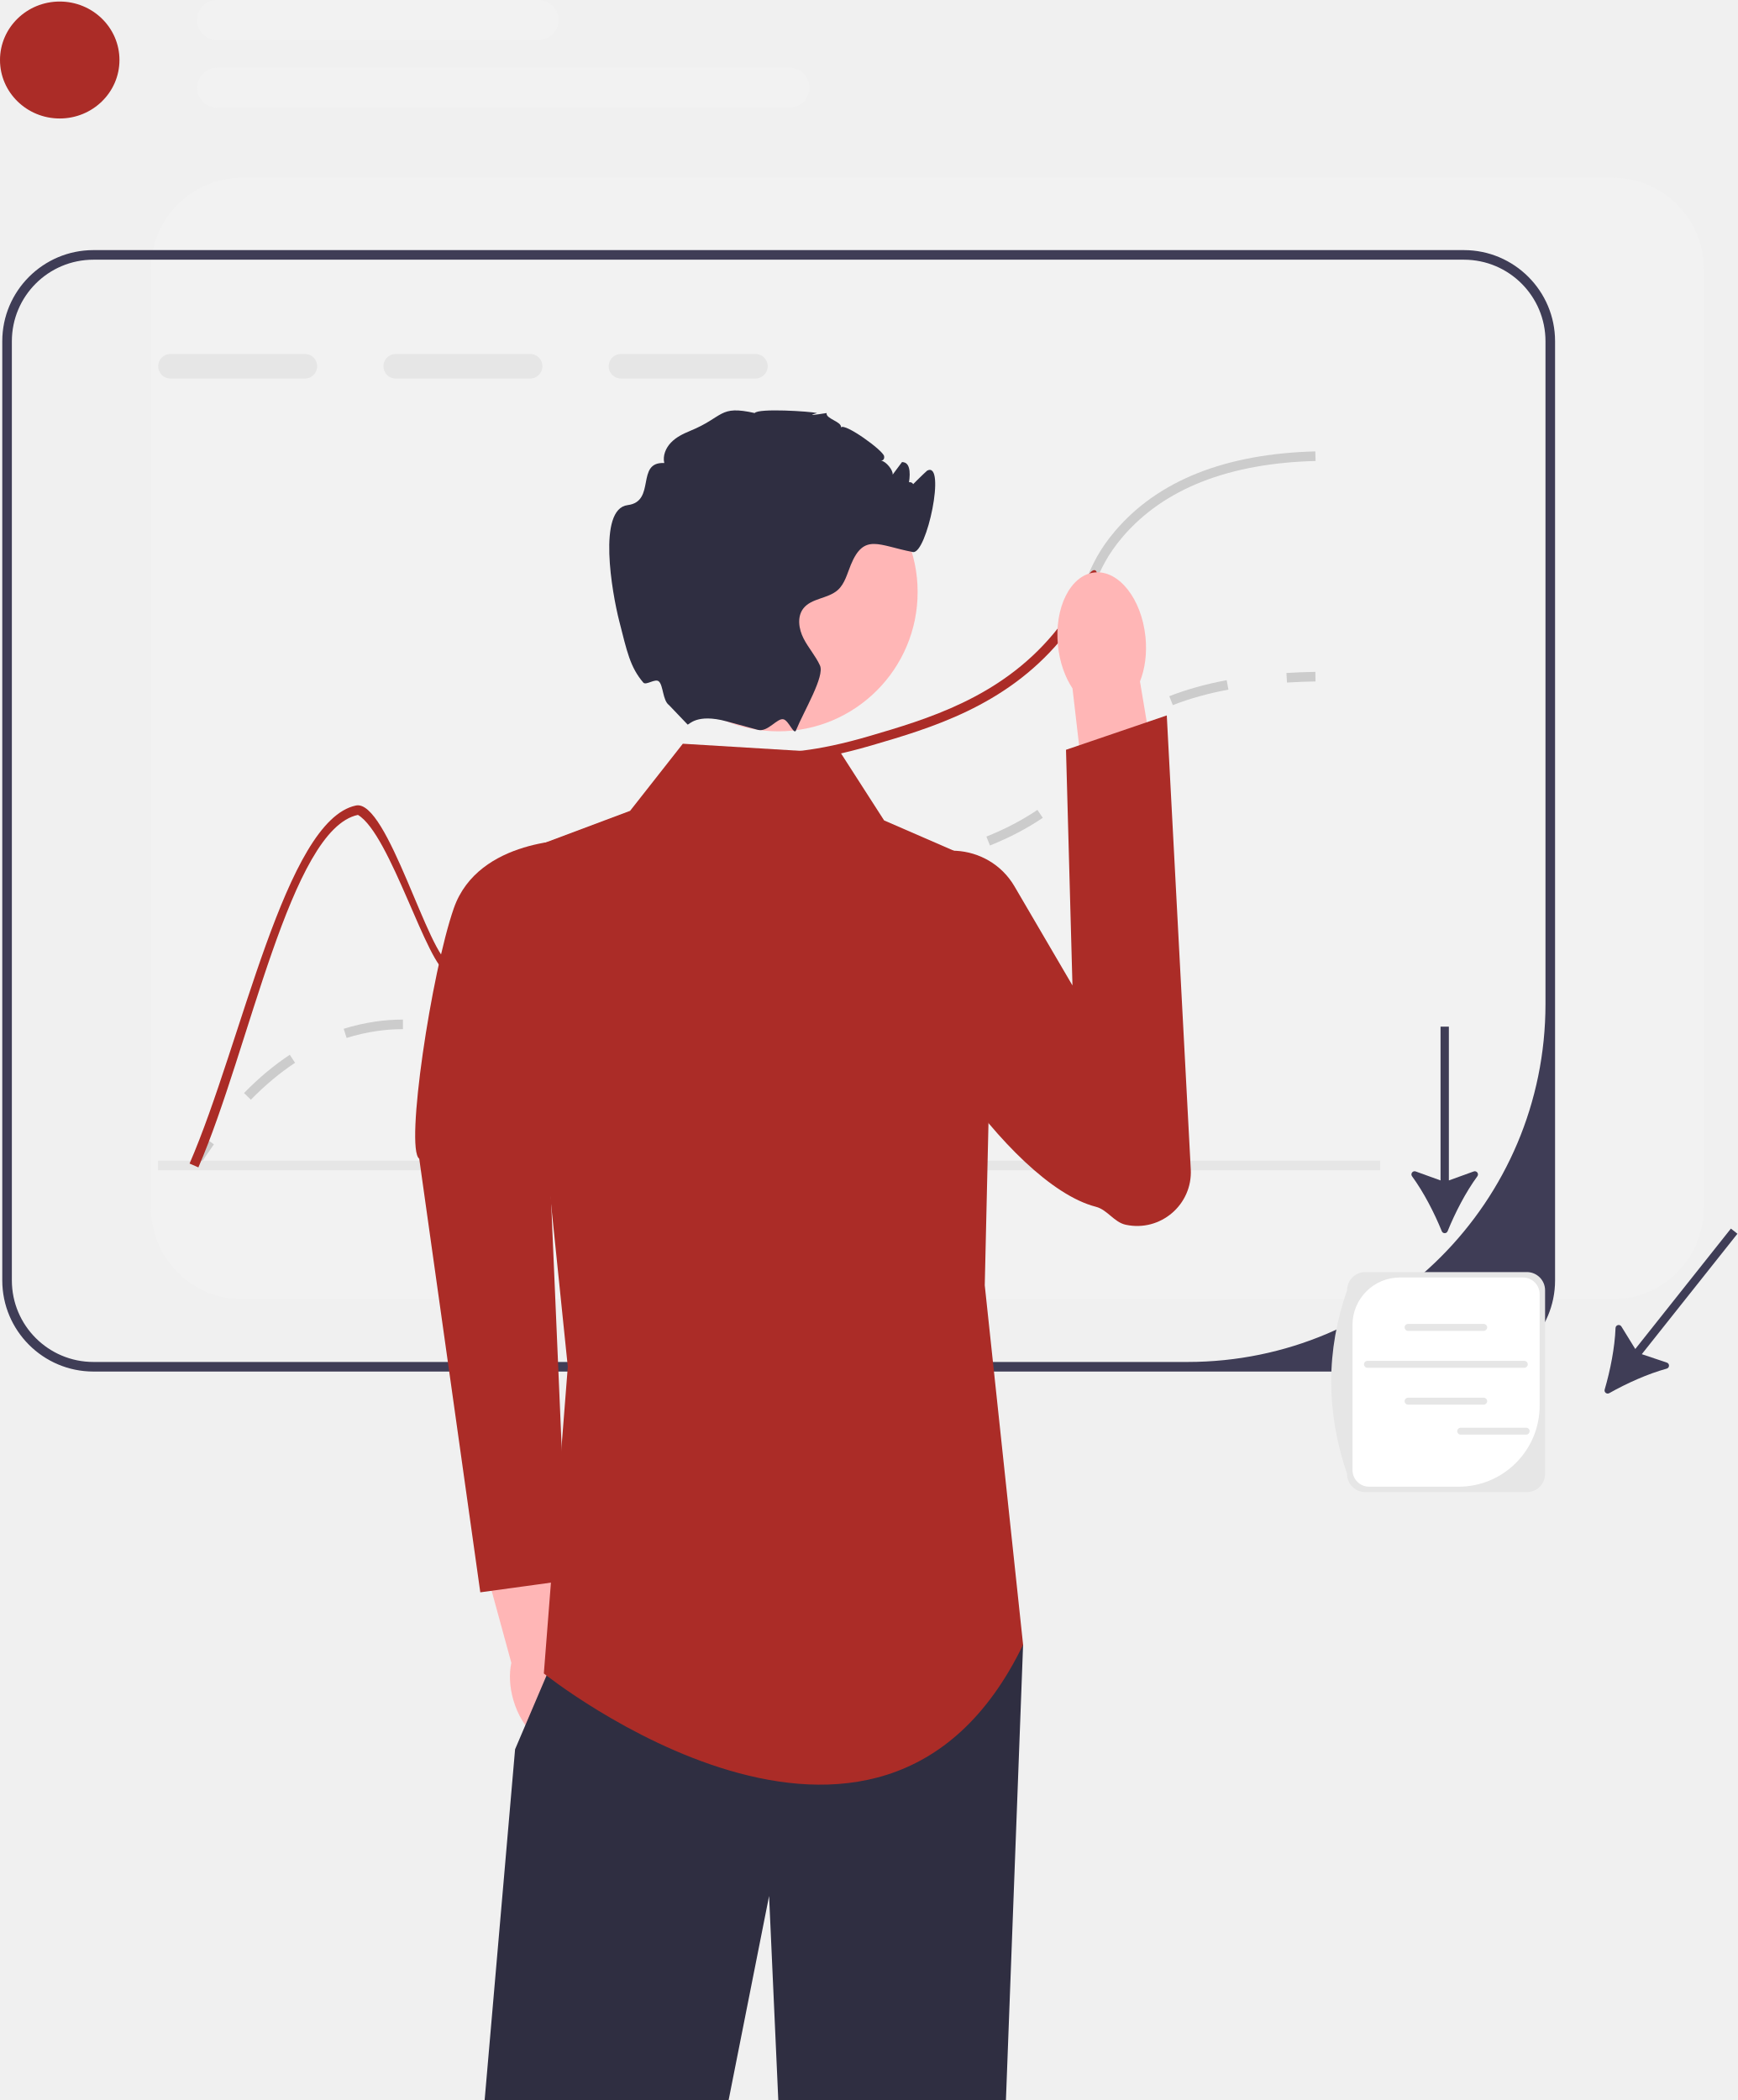
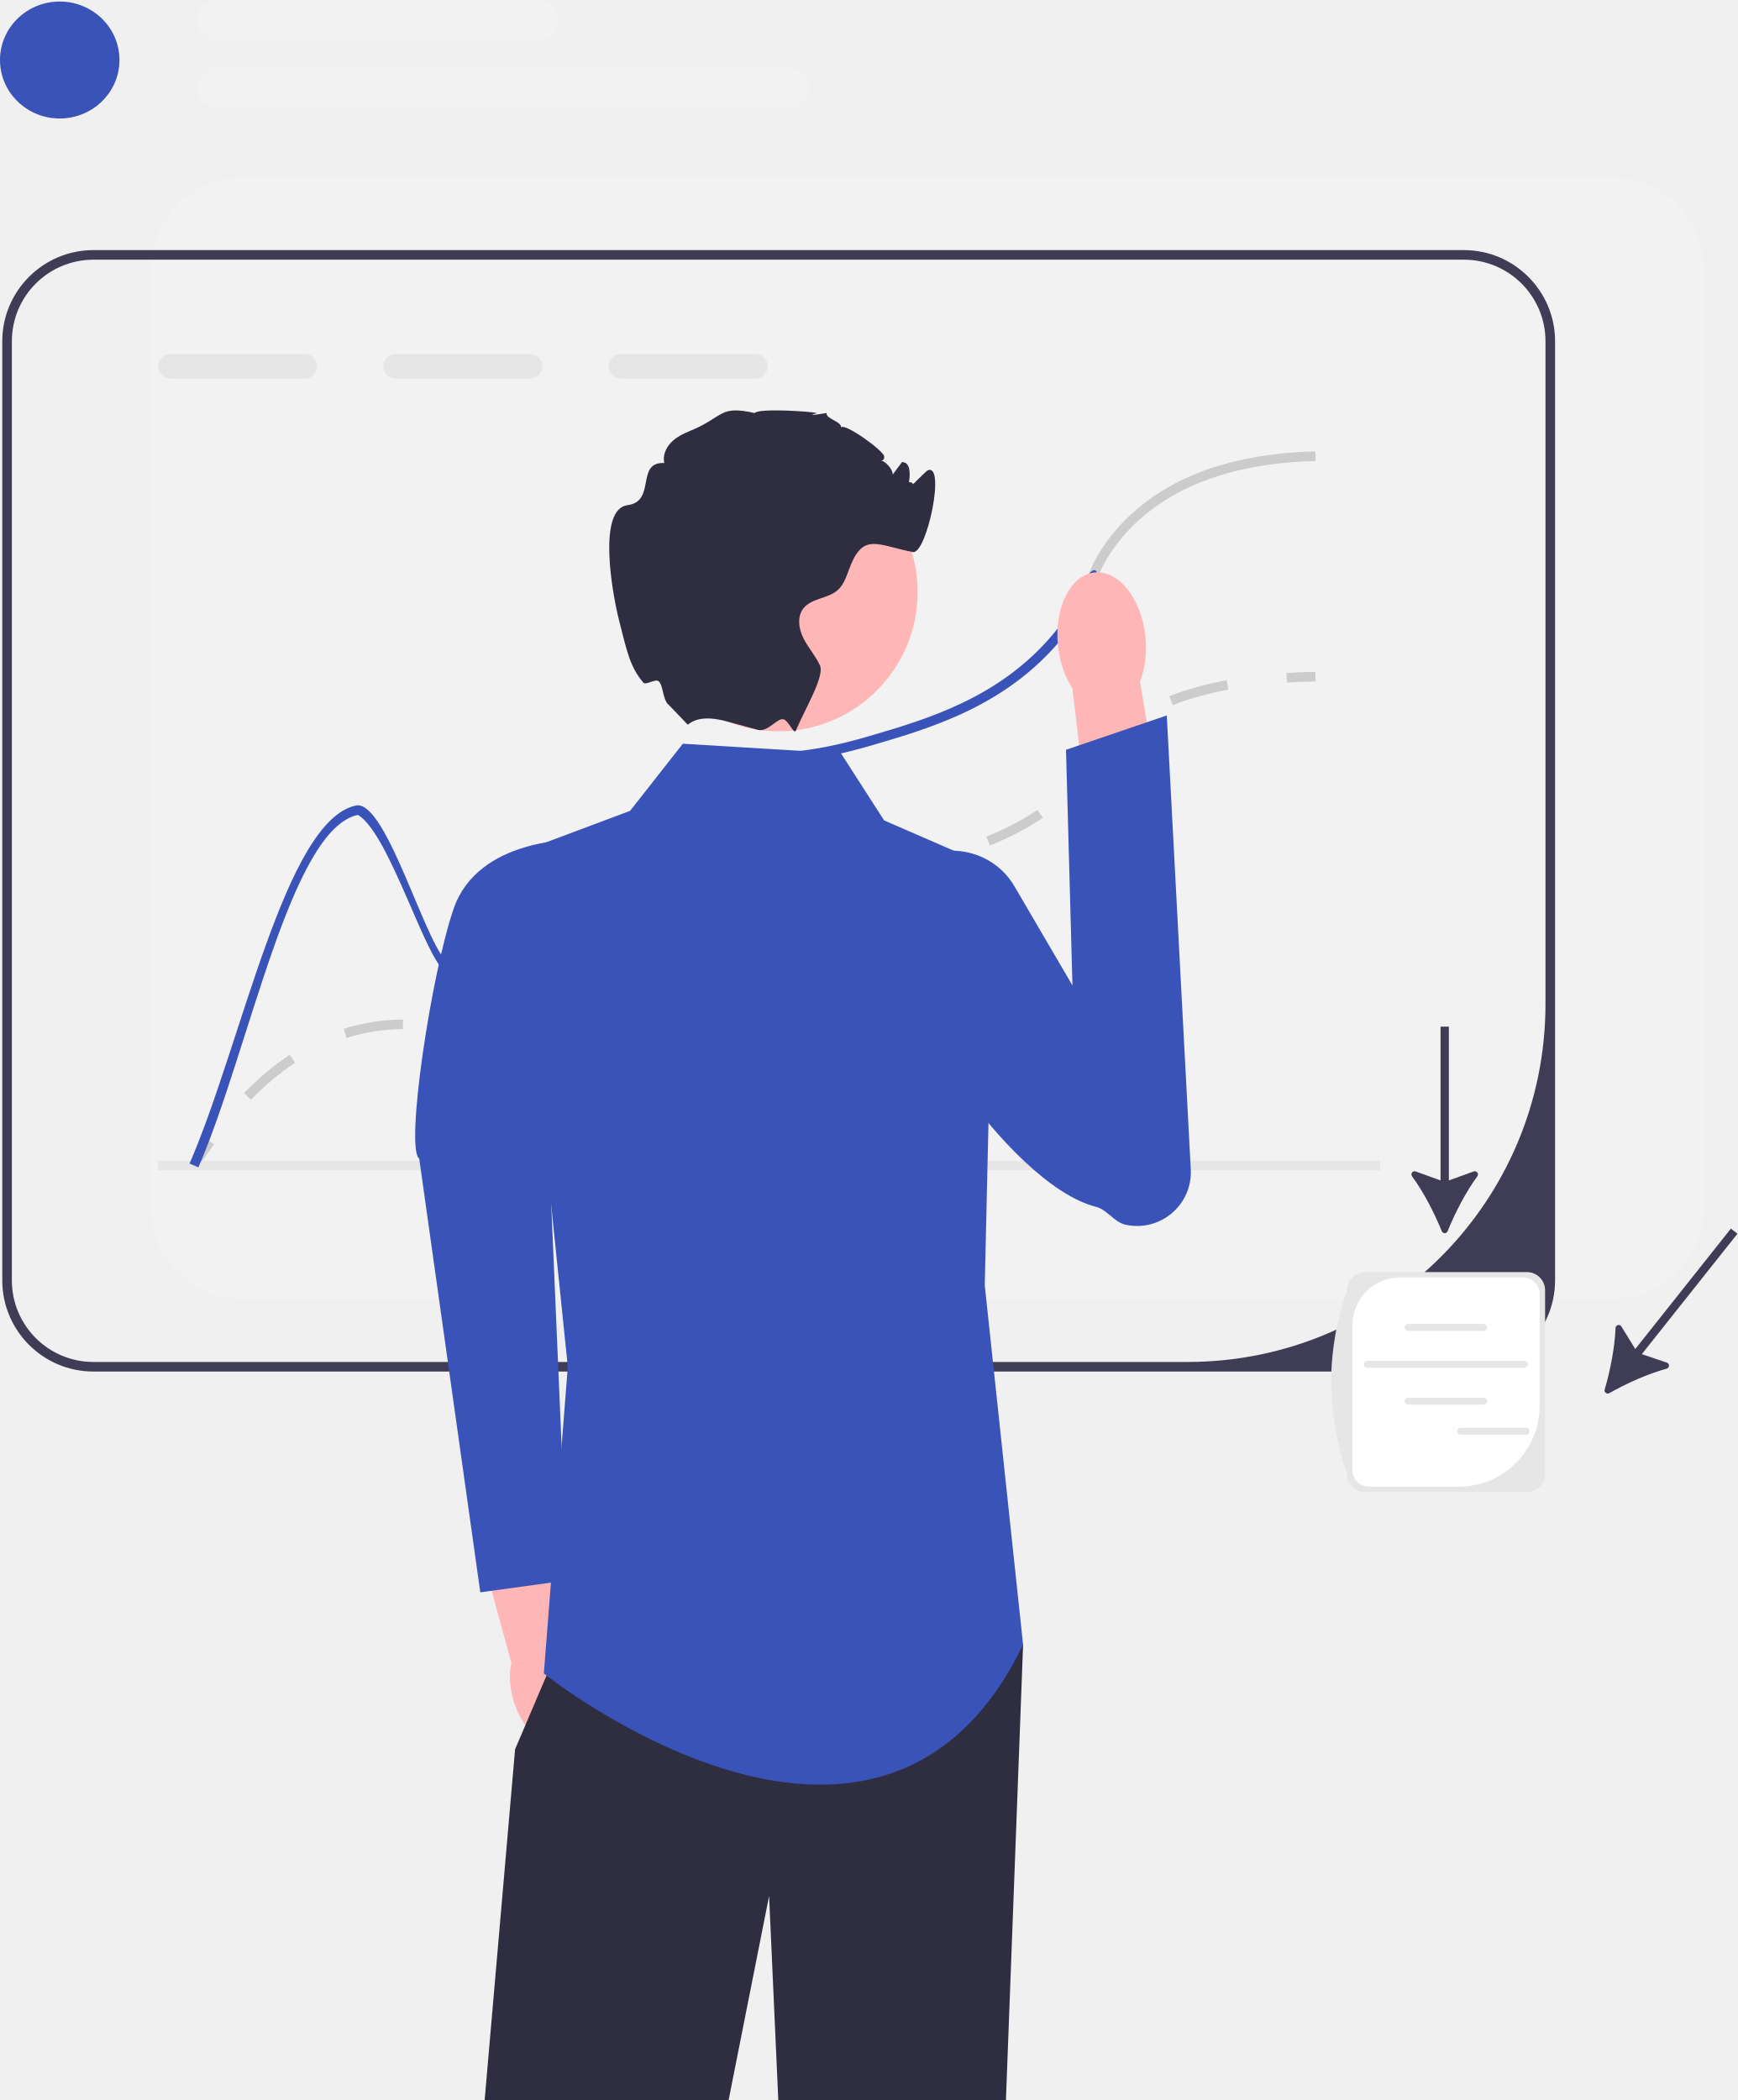
<svg xmlns="http://www.w3.org/2000/svg" width="362.524" height="438.188" viewBox="0 0 362.524 438.188">
  <g>
    <path d="M336.48,37.094H50.52c-10.49,0-19.02,8.53-19.02,19.02V252.074c0,10.49,8.53,19.02,19.02,19.02H336.48c10.49,0,19.02-8.53,19.02-19.02V56.114c0-10.49-8.53-19.02-19.02-19.02Z" fill="#f2f2f2" />
    <path d="M305.455,52.188H19.495C9.005,52.188,.475,60.718,.475,71.208v195.96c0,10.49,8.53,19.02,19.02,19.02H305.455c10.49,0,19.02-8.53,19.02-19.02V71.208c0-10.49-8.53-19.02-19.02-19.02Zm17.02,157.304c0,41.254-33.443,74.696-74.696,74.696H19.495c-9.4,0-17.02-7.62-17.02-17.02V71.208c0-9.4,7.62-17.02,17.02-17.02H305.455c9.4,0,17.02,7.62,17.02,17.02V209.492Z" fill="#3f3d56" />
  </g>
  <g>
    <path d="M41.322,243.721l-1.692-1.065c1.1-1.749,2.235-3.443,3.373-5.038l1.628,1.162c-1.116,1.562-2.229,3.225-3.309,4.941Z" fill="#ccc" />
    <path d="M52.349,229.468l-1.432-1.396c3.052-3.127,6.264-5.812,9.546-7.98l1.103,1.669c-3.164,2.089-6.265,4.682-9.217,7.708Zm49.896-12.624c-2.388,0-4.564-.306-6.193-.572l.323-1.974c1.65,.27,3.638,.546,5.87,.546,1.971,0,3.908-.216,5.921-.662l.432,1.953c-2.157,.477-4.235,.709-6.353,.709Zm-29.926-.265l-.602-1.907c2.148-.678,4.374-1.186,6.615-1.51,1.924-.278,3.764-.414,5.624-.414h.123v2h-.123c-1.763,0-3.509,.128-5.337,.393-2.134,.309-4.254,.793-6.3,1.438Zm47.671-5.78l-1.278-1.538c2.76-2.292,4.738-5.064,6.833-8l.835-1.167,1.623,1.169-.831,1.16c-2.172,3.043-4.224,5.918-7.182,8.376Zm16.039-18.338l-1.23-1.577c2.696-2.104,5.742-3.808,9.311-5.211,.608-.239,1.189-.453,1.747-.643l.646,1.893c-.53,.181-1.082,.384-1.66,.611-3.388,1.332-6.271,2.943-8.812,4.927Zm24.145-6.947c-.673,0-1.311-.006-1.924-.013l.023-2c.627,.007,1.281,.009,1.974,.013,2.354,0,5.631-.067,10.127-.587l.23,1.986c-4.645,.538-7.974,.594-10.431,.601Zm22.597-2.619l-.396-1.96c3.592-.727,7.771-1.591,11.908-2.659l.5,1.937c-4.184,1.08-8.394,1.951-12.012,2.682Zm23.793-6.474l-.748-1.855c4.01-1.617,7.492-3.44,10.646-5.575l1.121,1.656c-3.271,2.215-6.876,4.104-11.019,5.773Zm20.208-14.291l-1.623-1.169c.558-.774,1.041-1.53,1.507-2.26,1.377-2.156,2.801-4.386,6.192-7.124l.237-.19,1.239,1.569-.22,.176c-3.138,2.533-4.413,4.53-5.763,6.645-.481,.753-.979,1.533-1.569,2.353Zm17.942-15l-.729-1.862c3.564-1.397,7.59-2.522,11.966-3.343l.369,1.966c-4.252,.798-8.157,1.888-11.605,3.239Z" fill="#ccc" />
    <path d="M268.543,142.423l-.125-1.996c1.943-.122,3.975-.202,6.039-.239l.036,2c-2.035,.036-4.037,.115-5.95,.235Z" fill="#ccc" />
  </g>
  <g>
    <path d="M63.623,73.859h-28.06c-1.41,0-2.56,1.15-2.56,2.56,0,1.42,1.15,2.57,2.56,2.57h28.06c1.41,0,2.56-1.15,2.56-2.57,0-1.41-1.15-2.56-2.56-2.56Z" fill="#e6e6e6" />
    <path d="M110.623,73.859h-28.06c-1.41,0-2.56,1.15-2.56,2.56,0,1.42,1.15,2.57,2.56,2.57h28.06c1.41,0,2.56-1.15,2.56-2.57,0-1.41-1.15-2.56-2.56-2.56Z" fill="#e6e6e6" />
    <path d="M157.623,73.859h-28.06c-1.41,0-2.56,1.15-2.56,2.56,0,1.42,1.15,2.57,2.56,2.57h28.06c1.41,0,2.56-1.15,2.56-2.57,0-1.41-1.15-2.56-2.56-2.56Z" fill="#e6e6e6" />
  </g>
  <rect x="32.975" y="242.188" width="255" height="2" fill="#e6e6e6" />
  <path d="M274.505,96.188c-18.15,.47-31.69,5.81-40.27,15.85-3.17,3.72-4.46,6.65-5.82,9.75-1.35,3.06-2.73,6.21-5.94,10.32v-3.4c1.99-2.92,3.06-5.36,4.11-7.73,1.42-3.24,2.77-6.3,6.13-10.23,8.96-10.5,23-16.07,41.73-16.56l.06,2Z" fill="#ccc" />
-   <path d="M228.415,121.788c-1.35,3.06-2.73,6.21-5.94,10.32-.38,.49-.79,1-1.23,1.53-11.58,13.77-27.05,18.29-39.49,21.93-.78,.23-1.54,.44-2.28,.64-11.06,3-17.12,2.89-21.63,2.82-4.53-.08-7.52-.13-12.87,2.93-9.81,5.59-13.83,13.77-17.72,21.68-4.01,8.14-7.79,15.83-17.43,19.44-6.69,2.5-11.39,1.26-16.36-.04-4.27-1.13-11.966-28.944-18.78-33-14.07,2.95-22.62,48.93-33.29,73.55l-1.84-.8c10.95-25.24,19.97-71.61,34.71-74.71,6.57-1.38,15.22,31.84,19.71,33.02,4.66,1.23,9.05,2.38,15.15,.1,8.9-3.32,12.34-10.33,16.33-18.44,3.84-7.8,8.19-16.64,18.52-22.54,5.83-3.33,9.22-3.27,13.9-3.19,4.46,.08,10.48,.18,21.6-2.89,.56-.16,1.13-.32,1.72-.49,12.18-3.56,27.33-7.99,38.51-21.29,1.1-1.31,2.01-2.52,2.77-3.65,1.99-2.92,3.06-5.36,4.11-7.73,1.42-3.24,3.19-2.29,1.83,.81Z" fill="#ab2c27" />
+   <path d="M228.415,121.788c-1.35,3.06-2.73,6.21-5.94,10.32-.38,.49-.79,1-1.23,1.53-11.58,13.77-27.05,18.29-39.49,21.93-.78,.23-1.54,.44-2.28,.64-11.06,3-17.12,2.89-21.63,2.82-4.53-.08-7.52-.13-12.87,2.93-9.81,5.59-13.83,13.77-17.72,21.68-4.01,8.14-7.79,15.83-17.43,19.44-6.69,2.5-11.39,1.26-16.36-.04-4.27-1.13-11.966-28.944-18.78-33-14.07,2.95-22.62,48.93-33.29,73.55l-1.84-.8c10.95-25.24,19.97-71.61,34.71-74.71,6.57-1.38,15.22,31.84,19.71,33.02,4.66,1.23,9.05,2.38,15.15,.1,8.9-3.32,12.34-10.33,16.33-18.44,3.84-7.8,8.19-16.64,18.52-22.54,5.83-3.33,9.22-3.27,13.9-3.19,4.46,.08,10.48,.18,21.6-2.89,.56-.16,1.13-.32,1.72-.49,12.18-3.56,27.33-7.99,38.51-21.29,1.1-1.31,2.01-2.52,2.77-3.65,1.99-2.92,3.06-5.36,4.11-7.73,1.42-3.24,3.19-2.29,1.83,.81Z" fill="#3A53B8" />
  <g>
    <path d="M121.776,350.568c-.792-2.756-2.147-5.108-3.761-6.785l-5.864-26.73-12.781,3.131,7.324,26.778c-.482,2.266-.385,4.97,.406,7.727,1.808,6.297,6.56,10.479,10.612,9.341,4.053-1.138,5.872-7.165,4.063-13.462h0Z" fill="#ffb6b6" />
-     <path d="M120.008,175.227s-20.184-.413-25.317,14.285c-4.672,13.379-10.209,50.135-7.216,52.259l12.743,90.485,18.171-2.497-4.663-108.569,6.282-45.964Z" fill="#ab2c27" />
+     <path d="M120.008,175.227s-20.184-.413-25.317,14.285c-4.672,13.379-10.209,50.135-7.216,52.259l12.743,90.485,18.171-2.497-4.663-108.569,6.282-45.964Z" fill="#3A53B8" />
  </g>
  <polygon points="213.475 343.188 209.895 438.188 162.395 438.188 160.475 395.618 152.035 438.188 101.125 438.188 107.475 365.008 114.035 349.618 118.475 339.188 213.475 343.188" fill="#2f2e41" />
-   <path d="M175.475,157.188l-33-2-11,14-24,9,11,107-5,64s70,56,100-6l-8-75,2-87-23-10-9-14Z" fill="#ab2c27" />
+   <path d="M175.475,157.188l-33-2-11,14-24,9,11,107-5,64s70,56,100-6l-8-75,2-87-23-10-9-14Z" fill="#3A53B8" />
  <g>
    <path d="M239.006,132.849c.358,3.467-.097,6.727-1.144,9.341l5.497,32.812-15.69,2.159-3.887-33.517c-1.559-2.345-2.671-5.444-3.029-8.911-.818-7.92,2.605-14.763,7.645-15.283,5.04-.521,9.789,5.478,10.607,13.398v0Z" fill="#ffb6b6" />
-     <path d="M211.677,184.945c-5.409-9.245-18.826-10.116-24.835-1.25-1.643,2.424-1.185,5.148-1.577,8.422-1.665,13.896,24.964,54.96,43.39,59.688,2.418,.62,3.795,3.229,6.236,3.753h0c7.23,1.554,13.961-4.184,13.57-11.569l-5.005-94.708-21.027,7.172,1.346,49.171-12.098-20.678Z" fill="#ab2c27" />
+     <path d="M211.677,184.945c-5.409-9.245-18.826-10.116-24.835-1.25-1.643,2.424-1.185,5.148-1.577,8.422-1.665,13.896,24.964,54.96,43.39,59.688,2.418,.62,3.795,3.229,6.236,3.753h0c7.23,1.554,13.961-4.184,13.57-11.569l-5.005-94.708-21.027,7.172,1.346,49.171-12.098-20.678Z" fill="#3A53B8" />
  </g>
  <g>
    <circle cx="162.4" cy="123.532" r="29.068" fill="#ffb6b6" />
    <path d="M189.475,102.188c-.25,.06,3.826-3.913,4-4,4-2-.11,17.55-3,17-7.11-1.35-10.18-4.03-12.94,2.66-.77,1.86-1.25,3.96-2.75,5.29-2.06,1.81-5.48,1.66-7.16,3.82-1.35,1.74-.96,4.3,.04,6.26,1,1.97,2.52,3.64,3.43,5.65,1.02,2.26-3.33,9.45-4.99,13.49v.01l-.01,.024c-.441,1.06-1.489-1.993-2.596-2.298-1.324-.365-3.275,2.762-5.384,2.194-.01,0-.02-.01-.03-.01-2.01-.56-4.25-1.16-6.47-1.76h-.01c-6.25-1.7-7.83,.74-8.13,.67l-3.88-4.06c-1.332-.97-1.181-4.099-2.12-4.94-.768-.687-2.682,.901-3.246,.24-2.766-3.24-3.403-6.481-5.034-12.88-1.49-5.85-4.58-23.36,1.77-24.15,5.99-.75,1.61-9.09,7.64-8.78-.36-1.52,.31-3.15,1.4-4.27,1.08-1.13,2.52-1.83,3.97-2.43,7.15-2.92,5.96-5.43,13.5-3.73,.75-1.05,11.64-.35,13,0,.1,.02-3.37,.85,2,0-.2,1.23,3.2,1.77,3,3,.75-1.01,8.81,4.79,9,6,.25,1.51-2.03,.74-.51,.97,.9,.14,2.44,1.97,2.29,2.88,.65-.88,1.3-1.75,1.96-2.63,.12,.01,.23,.03,.35,.05,3.04,.58-.445,10.518-.32,7.42,.23-5.69,4.26-2.36,1.23-1.69Z" fill="#2f2e41" />
  </g>
  <path d="M300.835,256.9c.224,.552,.997,.552,1.221-0,1.561-3.849,3.784-8.16,6.203-11.455,.387-.527-.147-1.232-.762-1.01l-5.183,1.875v-32.086h-1.735v32.086l-5.185-1.875c-.615-.223-1.149,.482-.762,1.01,2.418,3.295,4.641,7.606,6.204,11.455Z" fill="#3f3d56" />
  <path d="M334.826,289.937c-.168,.571,.438,1.052,.956,.759,3.617-2.043,8.039-4.037,11.981-5.113,.631-.172,.652-1.056,.031-1.264l-5.225-1.755,19.955-25.127-1.359-1.079-19.955,25.127-2.894-4.693c-.343-.557-1.2-.337-1.224,.317-.155,4.084-1.095,8.842-2.266,12.829Z" fill="#3f3d56" />
  <g>
    <path d="M318.593,311.349h-33.721c-2.094,0-3.797-1.703-3.797-3.797-4.459-13.032-4.37-25.801,0-38.323,0-2.094,1.703-3.797,3.797-3.797h33.721c2.094,0,3.797,1.703,3.797,3.797v38.323c0,2.094-1.703,3.797-3.797,3.797Z" fill="#e6e6e6" />
    <path d="M292.096,266.563c-5.463,0-9.891,4.428-9.891,9.891v30.285c0,1.921,1.557,3.479,3.479,3.479h18.648c9.348,0,16.926-7.578,16.926-16.926v-23.25c0-1.921-1.557-3.479-3.479-3.479h-25.683Z" fill="#fff" />
    <g>
      <path d="M309.585,277.7h-15.788c-.398,0-.722-.324-.722-.722,0-.398,.324-.722,.722-.722h15.788c.398,0,.722,.324,.722,.722,0,.398-.324,.722-.722,.722Z" fill="#e6e6e6" />
      <path d="M309.585,293.093h-15.788c-.398,0-.722-.324-.722-.722s.324-.722,.722-.722h15.788c.398,0,.722,.324,.722,.722s-.324,.722-.722,.722Z" fill="#e6e6e6" />
      <path d="M318.057,285.402h-32.732c-.398,0-.722-.324-.722-.722,0-.398,.324-.722,.722-.722h32.732c.398,0,.722,.324,.722,.722,0,.398-.324,.722-.722,.722Z" fill="#e6e6e6" />
    </g>
    <path d="M318.443,299.351h-13.658c-.398,0-.722-.324-.722-.722,0-.398,.324-.722,.722-.722h13.658c.398,0,.722,.324,.722,.722s-.324,.722-.722,.722Z" fill="#e6e6e6" />
  </g>
  <g>
-     <ellipse cx="12.463" cy="12.522" rx="12.463" ry="12.201" fill="#ab2c27" />
+     <ellipse cx="12.463" cy="12.522" rx="12.463" ry="12.201" fill="#3A53B8" />
    <path d="M112.376,8.348H45.291c-2.301,0-4.174-1.872-4.174-4.174s1.872-4.174,4.174-4.174H112.376c2.301,0,4.174,1.872,4.174,4.174s-1.872,4.174-4.174,4.174Z" fill="#f2f2f2" />
    <path d="M164.729,22.475H45.291c-2.301,0-4.174-1.872-4.174-4.174s1.872-4.174,4.174-4.174h119.438c2.301,0,4.174,1.872,4.174,4.174s-1.872,4.174-4.174,4.174Z" fill="#f2f2f2" />
  </g>
</svg>
